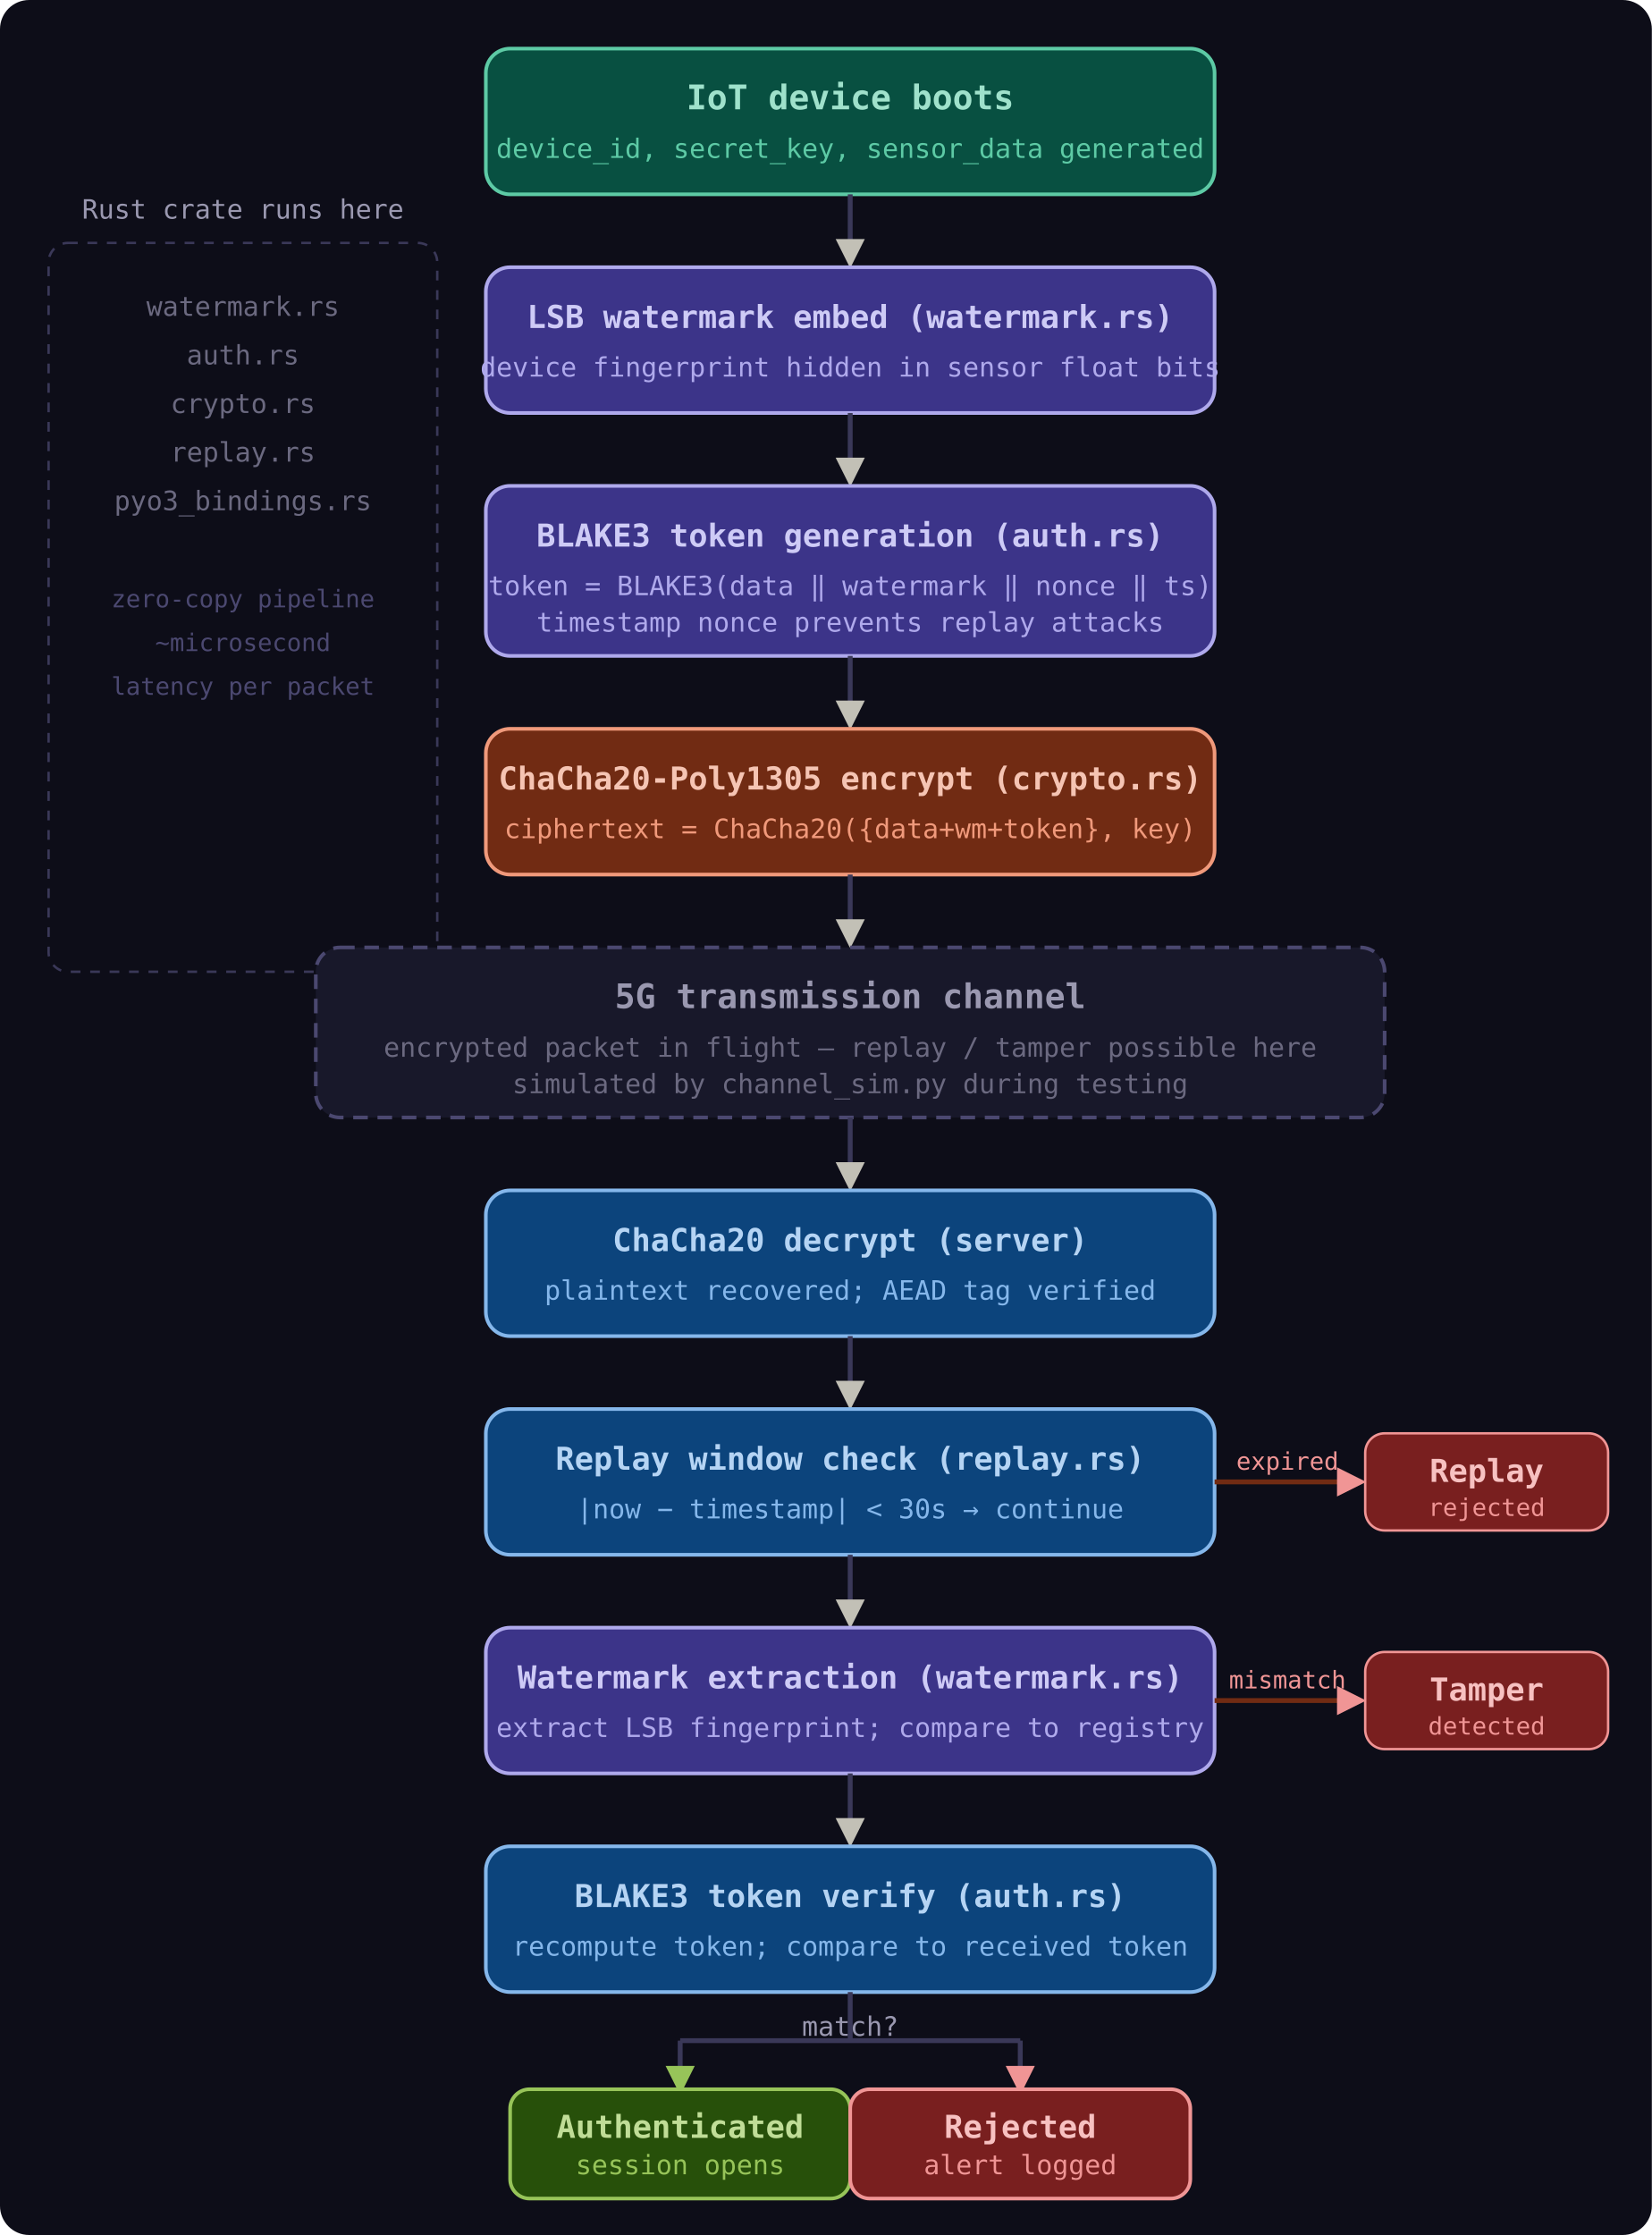
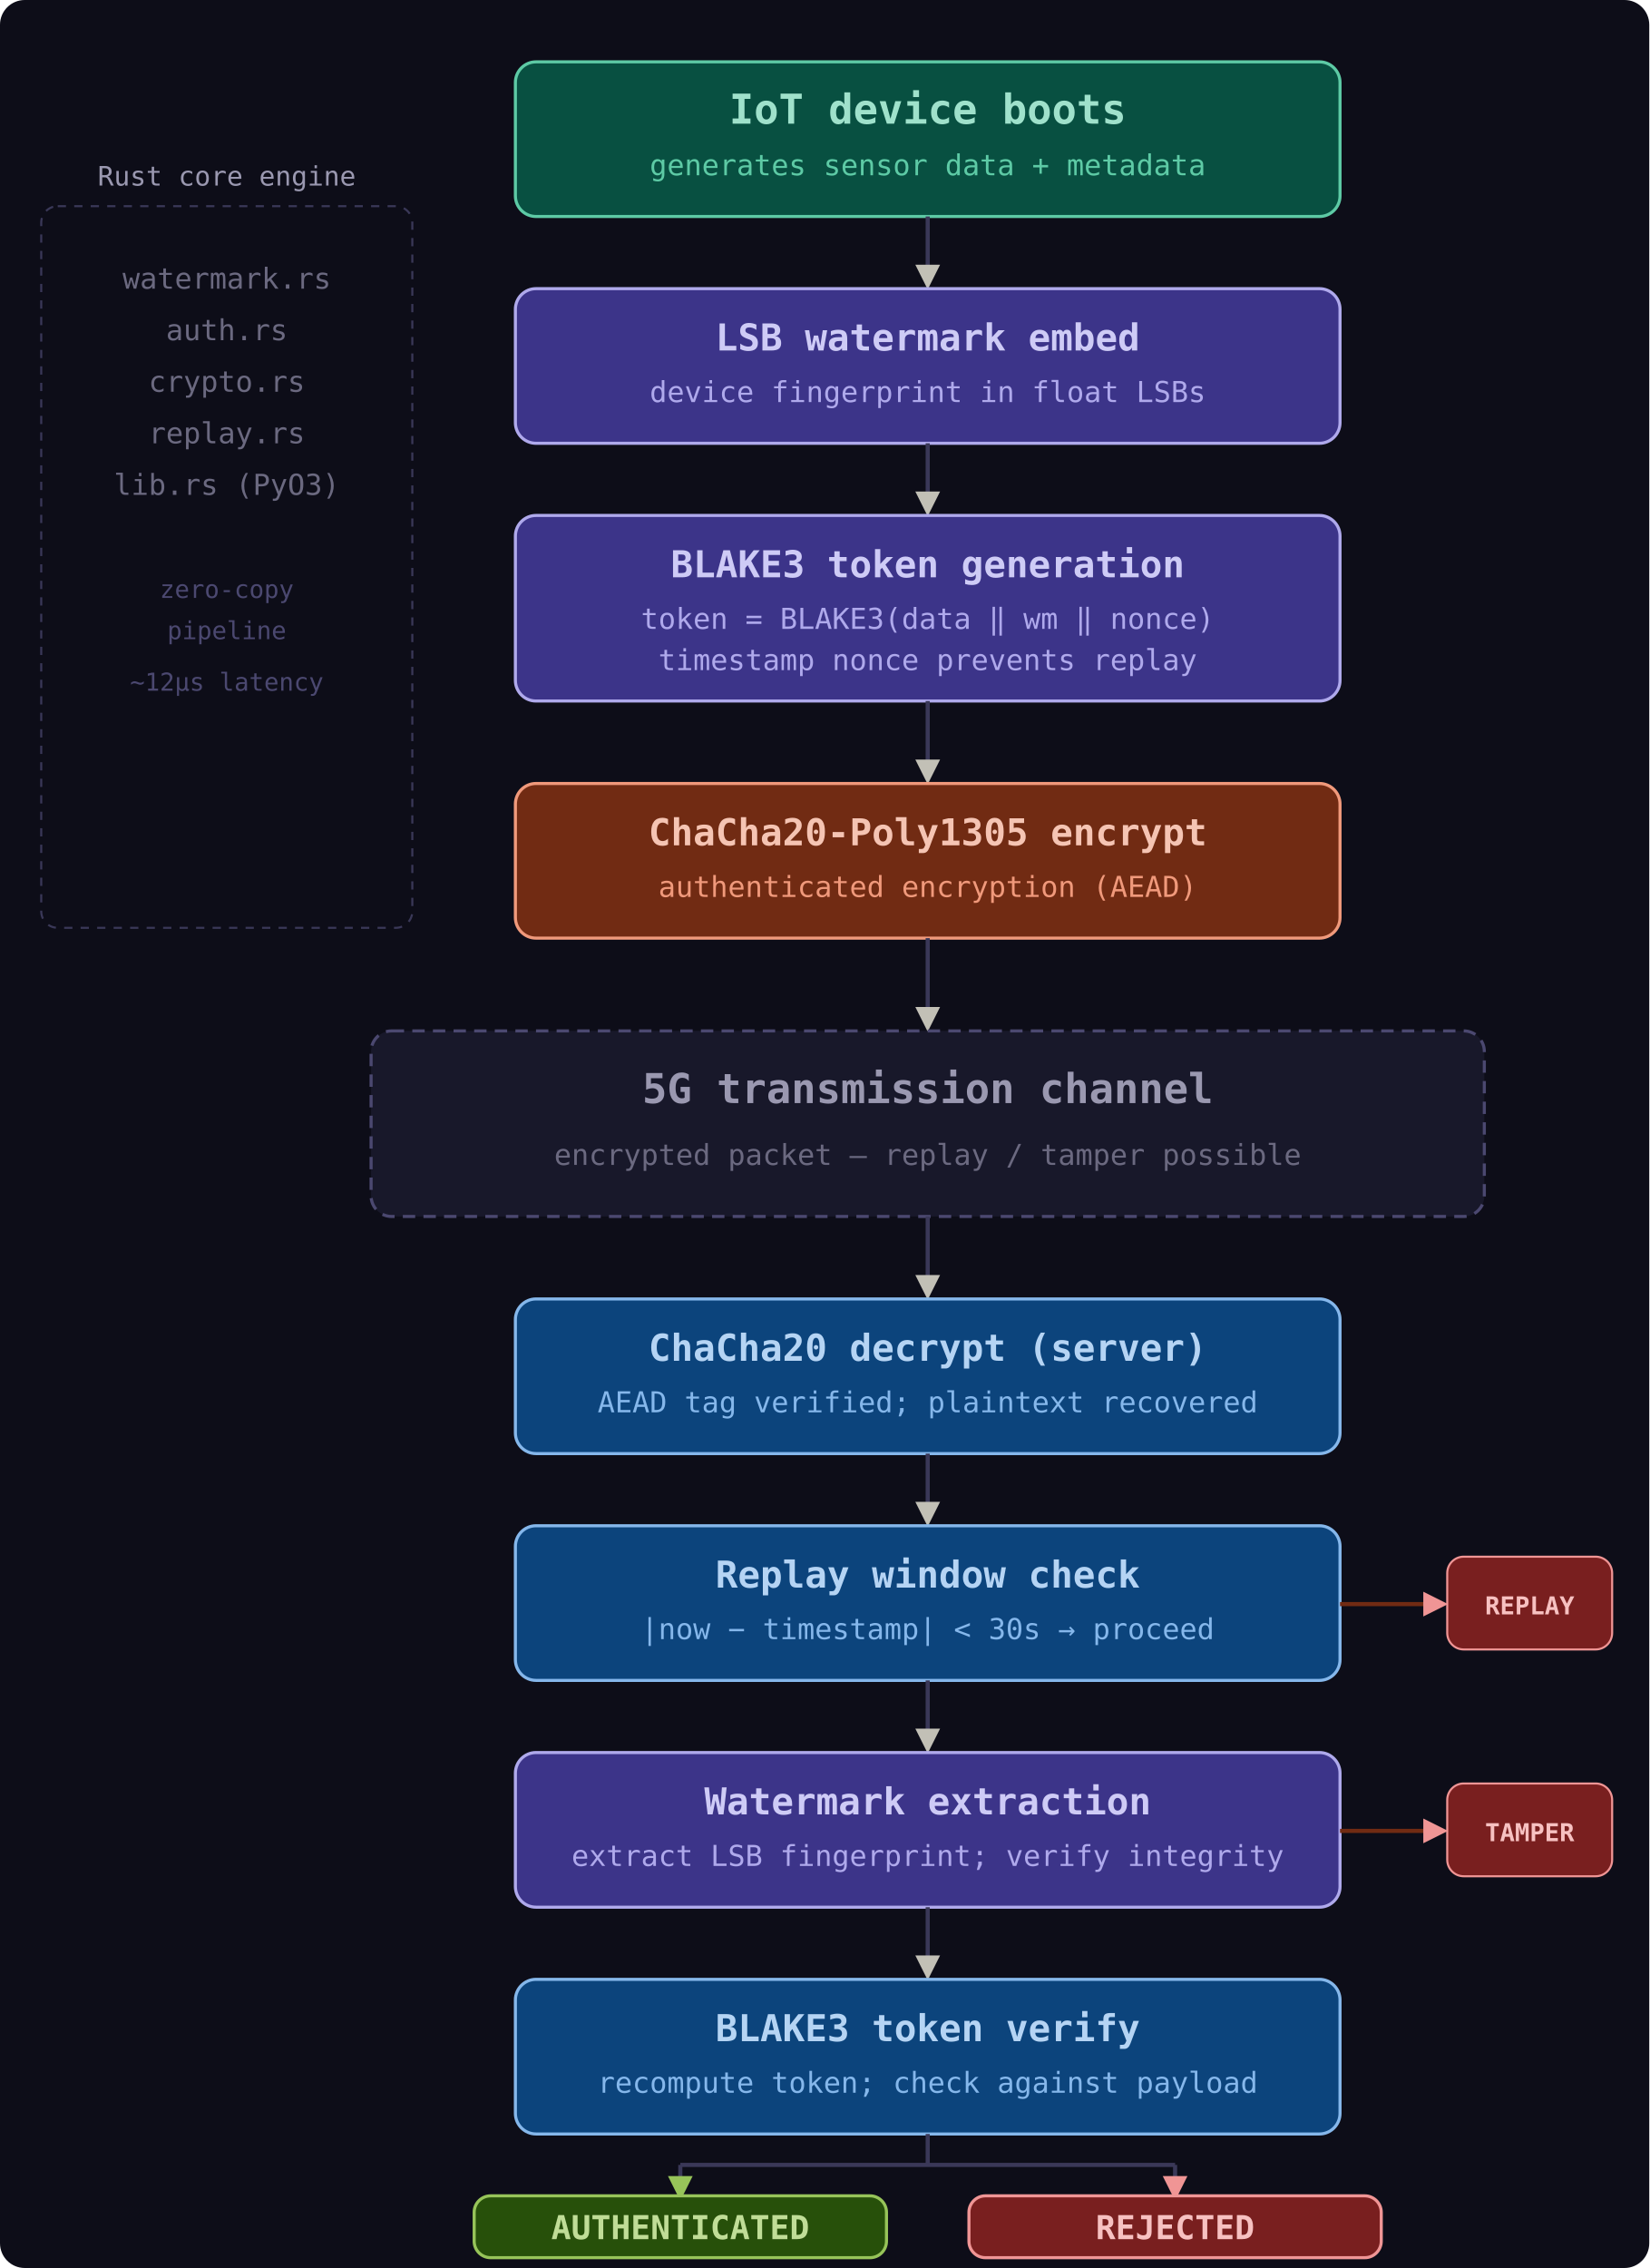
- <svg xmlns="http://www.w3.org/2000/svg" width="680" height="920" viewBox="0 0 680 920" role="img">
+ <svg xmlns="http://www.w3.org/2000/svg" width="800" height="1100" viewBox="0 0 800 1100" role="img">
  <defs>
    <marker id="arrowhead" viewBox="0 0 10 10" refX="8" refY="5" markerWidth="6" markerHeight="6" orient="auto">
      <path d="M 0 0 L 10 5 L 0 10 z" fill="#C2C0B6" />
    </marker>
    <marker id="arrowhead-red" viewBox="0 0 10 10" refX="8" refY="5" markerWidth="6" markerHeight="6" orient="auto">
      <path d="M 0 0 L 10 5 L 0 10 z" fill="#F09595" />
    </marker>
    <marker id="arrowhead-green" viewBox="0 0 10 10" refX="8" refY="5" markerWidth="6" markerHeight="6" orient="auto">
      <path d="M 0 0 L 10 5 L 0 10 z" fill="#97C459" />
    </marker>
  </defs>
-   <rect width="680" height="920" fill="#0D0D18" rx="12" />
-   <rect x="20" y="100" width="160" height="300" rx="8" fill="none" stroke="#3A3858" stroke-width="1" stroke-dasharray="4,4" />
-   <text x="100" y="90" text-anchor="middle" fill="#9A98B0" font-family="JetBrains Mono, monospace" font-size="11">Rust crate runs here</text>
-   <g font-family="JetBrains Mono, monospace" font-size="11" fill="#6B6980" text-anchor="middle">
-     <text x="100" y="130">watermark.rs</text>
-     <text x="100" y="150">auth.rs</text>
-     <text x="100" y="170">crypto.rs</text>
-     <text x="100" y="190">replay.rs</text>
-     <text x="100" y="210">pyo3_bindings.rs</text>
-     <text x="100" y="250" fill="#4B4870" font-size="10">zero-copy pipeline</text>
-     <text x="100" y="268" fill="#4B4870" font-size="10">~microsecond</text>
-     <text x="100" y="286" fill="#4B4870" font-size="10">latency per packet</text>
+   <rect width="800" height="1100" fill="#0D0D18" rx="12" />
+   <rect x="20" y="100" width="180" height="350" rx="8" fill="none" stroke="#3A3858" stroke-width="1" stroke-dasharray="4,4" />
+   <text x="110" y="90" text-anchor="middle" fill="#9A98B0" font-family="JetBrains Mono, monospace" font-size="13">Rust core engine</text>
+   <g font-family="JetBrains Mono, monospace" font-size="14" fill="#6B6980" text-anchor="middle">
+     <text x="110" y="140">watermark.rs</text>
+     <text x="110" y="165">auth.rs</text>
+     <text x="110" y="190">crypto.rs</text>
+     <text x="110" y="215">replay.rs</text>
+     <text x="110" y="240">lib.rs (PyO3)</text>
+     <text x="110" y="290" fill="#4B4870" font-size="12">zero-copy</text>
+     <text x="110" y="310" fill="#4B4870" font-size="12">pipeline</text>
+     <text x="110" y="335" fill="#4B4870" font-size="12">~12µs latency</text>
  </g>
-   <rect x="200" y="20" width="300" height="60" rx="10" fill="#085041" stroke="#5DCAA5" stroke-width="1.5" />
-   <text x="350" y="45" text-anchor="middle" fill="#9FE1CB" font-family="JetBrains Mono, monospace" font-size="14" font-weight="600">IoT device boots</text>
-   <text x="350" y="65" text-anchor="middle" fill="#5DCAA5" font-family="JetBrains Mono, monospace" font-size="11">device_id, secret_key, sensor_data generated</text>
-   <line x1="350" y1="80" x2="350" y2="108" stroke="#3A3858" stroke-width="2" marker-end="url(#arrowhead)" />
-   <rect x="200" y="110" width="300" height="60" rx="10" fill="#3C3489" stroke="#AFA9EC" stroke-width="1.5" />
-   <text x="350" y="135" text-anchor="middle" fill="#CECBF6" font-family="JetBrains Mono, monospace" font-size="13" font-weight="600">LSB watermark embed (watermark.rs)</text>
-   <text x="350" y="155" text-anchor="middle" fill="#AFA9EC" font-family="JetBrains Mono, monospace" font-size="11">device fingerprint hidden in sensor float bits</text>
-   <line x1="350" y1="170" x2="350" y2="198" stroke="#3A3858" stroke-width="2" marker-end="url(#arrowhead)" />
-   <rect x="200" y="200" width="300" height="70" rx="10" fill="#3C3489" stroke="#AFA9EC" stroke-width="1.5" />
-   <text x="350" y="225" text-anchor="middle" fill="#CECBF6" font-family="JetBrains Mono, monospace" font-size="13" font-weight="600">BLAKE3 token generation (auth.rs)</text>
-   <text x="350" y="245" text-anchor="middle" fill="#AFA9EC" font-family="JetBrains Mono, monospace" font-size="11">token = BLAKE3(data ‖ watermark ‖ nonce ‖ ts)</text>
-   <text x="350" y="260" text-anchor="middle" fill="#AFA9EC" font-family="JetBrains Mono, monospace" font-size="11">timestamp nonce prevents replay attacks</text>
-   <line x1="350" y1="270" x2="350" y2="298" stroke="#3A3858" stroke-width="2" marker-end="url(#arrowhead)" />
-   <rect x="200" y="300" width="300" height="60" rx="10" fill="#712B13" stroke="#F0997B" stroke-width="1.5" />
-   <text x="350" y="325" text-anchor="middle" fill="#F5C4B3" font-family="JetBrains Mono, monospace" font-size="13" font-weight="600">ChaCha20-Poly1305 encrypt (crypto.rs)</text>
-   <text x="350" y="345" text-anchor="middle" fill="#F0997B" font-family="JetBrains Mono, monospace" font-size="11">ciphertext = ChaCha20({data+wm+token}, key)</text>
-   <line x1="350" y1="360" x2="350" y2="388" stroke="#3A3858" stroke-width="2" marker-end="url(#arrowhead)" />
-   <rect x="130" y="390" width="440" height="70" rx="10" fill="#18182A" stroke="#4B4870" stroke-width="1.5" stroke-dasharray="6,4" />
-   <text x="350" y="415" text-anchor="middle" fill="#9A98B0" font-family="JetBrains Mono, monospace" font-size="14" font-weight="600">5G transmission channel</text>
-   <text x="350" y="435" text-anchor="middle" fill="#6B6980" font-family="JetBrains Mono, monospace" font-size="11">encrypted packet in flight — replay / tamper possible here</text>
-   <text x="350" y="450" text-anchor="middle" fill="#6B6980" font-family="JetBrains Mono, monospace" font-size="11">simulated by channel_sim.py during testing</text>
-   <line x1="350" y1="460" x2="350" y2="488" stroke="#3A3858" stroke-width="2" marker-end="url(#arrowhead)" />
-   <rect x="200" y="490" width="300" height="60" rx="10" fill="#0C447C" stroke="#85B7EB" stroke-width="1.5" />
-   <text x="350" y="515" text-anchor="middle" fill="#B5D4F4" font-family="JetBrains Mono, monospace" font-size="13" font-weight="600">ChaCha20 decrypt (server)</text>
-   <text x="350" y="535" text-anchor="middle" fill="#85B7EB" font-family="JetBrains Mono, monospace" font-size="11">plaintext recovered; AEAD tag verified</text>
-   <line x1="350" y1="550" x2="350" y2="578" stroke="#3A3858" stroke-width="2" marker-end="url(#arrowhead)" />
-   <rect x="200" y="580" width="300" height="60" rx="10" fill="#0C447C" stroke="#85B7EB" stroke-width="1.5" />
-   <text x="350" y="605" text-anchor="middle" fill="#B5D4F4" font-family="JetBrains Mono, monospace" font-size="13" font-weight="600">Replay window check (replay.rs)</text>
-   <text x="350" y="625" text-anchor="middle" fill="#85B7EB" font-family="JetBrains Mono, monospace" font-size="11">|now − timestamp| &lt; 30s → continue</text>
-   <line x1="500" y1="610" x2="560" y2="610" stroke="#712B13" stroke-width="2" marker-end="url(#arrowhead-red)" />
-   <text x="530" y="605" text-anchor="middle" fill="#F09595" font-family="JetBrains Mono, monospace" font-size="10">expired</text>
-   <rect x="562" y="590" width="100" height="40" rx="8" fill="#791F1F" stroke="#F09595" stroke-width="1" />
-   <text x="612" y="610" text-anchor="middle" fill="#F7C1C1" font-family="JetBrains Mono, monospace" font-size="13" font-weight="600">Replay</text>
-   <text x="612" y="624" text-anchor="middle" fill="#F09595" font-family="JetBrains Mono, monospace" font-size="10">rejected</text>
-   <line x1="350" y1="640" x2="350" y2="668" stroke="#3A3858" stroke-width="2" marker-end="url(#arrowhead)" />
-   <rect x="200" y="670" width="300" height="60" rx="10" fill="#3C3489" stroke="#AFA9EC" stroke-width="1.5" />
-   <text x="350" y="695" text-anchor="middle" fill="#CECBF6" font-family="JetBrains Mono, monospace" font-size="13" font-weight="600">Watermark extraction (watermark.rs)</text>
-   <text x="350" y="715" text-anchor="middle" fill="#AFA9EC" font-family="JetBrains Mono, monospace" font-size="11">extract LSB fingerprint; compare to registry</text>
-   <line x1="500" y1="700" x2="560" y2="700" stroke="#712B13" stroke-width="2" marker-end="url(#arrowhead-red)" />
-   <text x="530" y="695" text-anchor="middle" fill="#F09595" font-family="JetBrains Mono, monospace" font-size="10">mismatch</text>
-   <rect x="562" y="680" width="100" height="40" rx="8" fill="#791F1F" stroke="#F09595" stroke-width="1" />
-   <text x="612" y="700" text-anchor="middle" fill="#F7C1C1" font-family="JetBrains Mono, monospace" font-size="13" font-weight="600">Tamper</text>
-   <text x="612" y="714" text-anchor="middle" fill="#F09595" font-family="JetBrains Mono, monospace" font-size="10">detected</text>
-   <line x1="350" y1="730" x2="350" y2="758" stroke="#3A3858" stroke-width="2" marker-end="url(#arrowhead)" />
-   <rect x="200" y="760" width="300" height="60" rx="10" fill="#0C447C" stroke="#85B7EB" stroke-width="1.5" />
-   <text x="350" y="785" text-anchor="middle" fill="#B5D4F4" font-family="JetBrains Mono, monospace" font-size="13" font-weight="600">BLAKE3 token verify (auth.rs)</text>
-   <text x="350" y="805" text-anchor="middle" fill="#85B7EB" font-family="JetBrains Mono, monospace" font-size="11">recompute token; compare to received token</text>
-   <line x1="350" y1="820" x2="350" y2="840" stroke="#3A3858" stroke-width="2" />
-   <line x1="280" y1="840" x2="420" y2="840" stroke="#3A3858" stroke-width="2" />
-   <line x1="280" y1="840" x2="280" y2="860" stroke="#3A3858" stroke-width="2" marker-end="url(#arrowhead-green)" />
-   <line x1="420" y1="840" x2="420" y2="860" stroke="#3A3858" stroke-width="2" marker-end="url(#arrowhead-red)" />
-   <text x="350" y="838" text-anchor="middle" fill="#9A98B0" font-family="JetBrains Mono, monospace" font-size="11">match?</text>
-   <rect x="210" y="860" width="140" height="45" rx="8" fill="#27500A" stroke="#97C459" stroke-width="1.5" />
-   <text x="280" y="880" text-anchor="middle" fill="#C0DD97" font-family="JetBrains Mono, monospace" font-size="13" font-weight="700">Authenticated</text>
-   <text x="280" y="895" text-anchor="middle" fill="#97C459" font-family="JetBrains Mono, monospace" font-size="11">session opens</text>
-   <rect x="350" y="860" width="140" height="45" rx="8" fill="#791F1F" stroke="#F09595" stroke-width="1.5" />
-   <text x="420" y="880" text-anchor="middle" fill="#F7C1C1" font-family="JetBrains Mono, monospace" font-size="13" font-weight="700">Rejected</text>
-   <text x="420" y="895" text-anchor="middle" fill="#F09595" font-family="JetBrains Mono, monospace" font-size="11">alert logged</text>
+   <rect x="250" y="30" width="400" height="75" rx="10" fill="#085041" stroke="#5DCAA5" stroke-width="1.5" />
+   <text x="450" y="60" text-anchor="middle" fill="#9FE1CB" font-family="JetBrains Mono, monospace" font-size="20" font-weight="600">IoT device boots</text>
+   <text x="450" y="85" text-anchor="middle" fill="#5DCAA5" font-family="JetBrains Mono, monospace" font-size="14">generates sensor data + metadata</text>
+   <line x1="450" y1="105" x2="450" y2="138" stroke="#3A3858" stroke-width="2" marker-end="url(#arrowhead)" />
+   <rect x="250" y="140" width="400" height="75" rx="10" fill="#3C3489" stroke="#AFA9EC" stroke-width="1.5" />
+   <text x="450" y="170" text-anchor="middle" fill="#CECBF6" font-family="JetBrains Mono, monospace" font-size="18" font-weight="600">LSB watermark embed</text>
+   <text x="450" y="195" text-anchor="middle" fill="#AFA9EC" font-family="JetBrains Mono, monospace" font-size="14">device fingerprint in float LSBs</text>
+   <line x1="450" y1="215" x2="450" y2="248" stroke="#3A3858" stroke-width="2" marker-end="url(#arrowhead)" />
+   <rect x="250" y="250" width="400" height="90" rx="10" fill="#3C3489" stroke="#AFA9EC" stroke-width="1.5" />
+   <text x="450" y="280" text-anchor="middle" fill="#CECBF6" font-family="JetBrains Mono, monospace" font-size="18" font-weight="600">BLAKE3 token generation</text>
+   <text x="450" y="305" text-anchor="middle" fill="#AFA9EC" font-family="JetBrains Mono, monospace" font-size="14">token = BLAKE3(data ‖ wm ‖ nonce)</text>
+   <text x="450" y="325" text-anchor="middle" fill="#AFA9EC" font-family="JetBrains Mono, monospace" font-size="14">timestamp nonce prevents replay</text>
+   <line x1="450" y1="340" x2="450" y2="378" stroke="#3A3858" stroke-width="2" marker-end="url(#arrowhead)" />
+   <rect x="250" y="380" width="400" height="75" rx="10" fill="#712B13" stroke="#F0997B" stroke-width="1.5" />
+   <text x="450" y="410" text-anchor="middle" fill="#F5C4B3" font-family="JetBrains Mono, monospace" font-size="18" font-weight="600">ChaCha20-Poly1305 encrypt</text>
+   <text x="450" y="435" text-anchor="middle" fill="#F0997B" font-family="JetBrains Mono, monospace" font-size="14">authenticated encryption (AEAD)</text>
+   <line x1="450" y1="455" x2="450" y2="498" stroke="#3A3858" stroke-width="2" marker-end="url(#arrowhead)" />
+   <rect x="180" y="500" width="540" height="90" rx="10" fill="#18182A" stroke="#4B4870" stroke-width="1.5" stroke-dasharray="6,4" />
+   <text x="450" y="535" text-anchor="middle" fill="#9A98B0" font-family="JetBrains Mono, monospace" font-size="20" font-weight="600">5G transmission channel</text>
+   <text x="450" y="565" text-anchor="middle" fill="#6B6980" font-family="JetBrains Mono, monospace" font-size="14">encrypted packet — replay / tamper possible</text>
+   <line x1="450" y1="590" x2="450" y2="628" stroke="#3A3858" stroke-width="2" marker-end="url(#arrowhead)" />
+   <rect x="250" y="630" width="400" height="75" rx="10" fill="#0C447C" stroke="#85B7EB" stroke-width="1.5" />
+   <text x="450" y="660" text-anchor="middle" fill="#B5D4F4" font-family="JetBrains Mono, monospace" font-size="18" font-weight="600">ChaCha20 decrypt (server)</text>
+   <text x="450" y="685" text-anchor="middle" fill="#85B7EB" font-family="JetBrains Mono, monospace" font-size="14">AEAD tag verified; plaintext recovered</text>
+   <line x1="450" y1="705" x2="450" y2="738" stroke="#3A3858" stroke-width="2" marker-end="url(#arrowhead)" />
+   <rect x="250" y="740" width="400" height="75" rx="10" fill="#0C447C" stroke="#85B7EB" stroke-width="1.5" />
+   <text x="450" y="770" text-anchor="middle" fill="#B5D4F4" font-family="JetBrains Mono, monospace" font-size="18" font-weight="600">Replay window check</text>
+   <text x="450" y="795" text-anchor="middle" fill="#85B7EB" font-family="JetBrains Mono, monospace" font-size="14">|now − timestamp| &lt; 30s → proceed</text>
+   <line x1="650" y1="778" x2="700" y2="778" stroke="#712B13" stroke-width="2" marker-end="url(#arrowhead-red)" />
+   <rect x="702" y="755" width="80" height="45" rx="8" fill="#791F1F" stroke="#F09595" stroke-width="1" />
+   <text x="742" y="783" text-anchor="middle" fill="#F7C1C1" font-family="JetBrains Mono, monospace" font-size="12" font-weight="600">REPLAY</text>
+   <line x1="450" y1="815" x2="450" y2="848" stroke="#3A3858" stroke-width="2" marker-end="url(#arrowhead)" />
+   <rect x="250" y="850" width="400" height="75" rx="10" fill="#3C3489" stroke="#AFA9EC" stroke-width="1.5" />
+   <text x="450" y="880" text-anchor="middle" fill="#CECBF6" font-family="JetBrains Mono, monospace" font-size="18" font-weight="600">Watermark extraction</text>
+   <text x="450" y="905" text-anchor="middle" fill="#AFA9EC" font-family="JetBrains Mono, monospace" font-size="14">extract LSB fingerprint; verify integrity</text>
+   <line x1="650" y1="888" x2="700" y2="888" stroke="#712B13" stroke-width="2" marker-end="url(#arrowhead-red)" />
+   <rect x="702" y="865" width="80" height="45" rx="8" fill="#791F1F" stroke="#F09595" stroke-width="1" />
+   <text x="742" y="893" text-anchor="middle" fill="#F7C1C1" font-family="JetBrains Mono, monospace" font-size="12" font-weight="600">TAMPER</text>
+   <line x1="450" y1="925" x2="450" y2="958" stroke="#3A3858" stroke-width="2" marker-end="url(#arrowhead)" />
+   <rect x="250" y="960" width="400" height="75" rx="10" fill="#0C447C" stroke="#85B7EB" stroke-width="1.5" />
+   <text x="450" y="990" text-anchor="middle" fill="#B5D4F4" font-family="JetBrains Mono, monospace" font-size="18" font-weight="600">BLAKE3 token verify</text>
+   <text x="450" y="1015" text-anchor="middle" fill="#85B7EB" font-family="JetBrains Mono, monospace" font-size="14">recompute token; check against payload</text>
+   <line x1="450" y1="1035" x2="450" y2="1050" stroke="#3A3858" stroke-width="2" />
+   <line x1="330" y1="1050" x2="570" y2="1050" stroke="#3A3858" stroke-width="2" />
+   <line x1="330" y1="1050" x2="330" y2="1065" stroke="#3A3858" stroke-width="2" marker-end="url(#arrowhead-green)" />
+   <line x1="570" y1="1050" x2="570" y2="1065" stroke="#3A3858" stroke-width="2" marker-end="url(#arrowhead-red)" />
+   <rect x="230" y="1065" width="200" height="30" rx="8" fill="#27500A" stroke="#97C459" stroke-width="1.5" />
+   <text x="330" y="1086" text-anchor="middle" fill="#C0DD97" font-family="JetBrains Mono, monospace" font-size="16" font-weight="700">AUTHENTICATED</text>
+   <rect x="470" y="1065" width="200" height="30" rx="8" fill="#791F1F" stroke="#F09595" stroke-width="1.5" />
+   <text x="570" y="1086" text-anchor="middle" fill="#F7C1C1" font-family="JetBrains Mono, monospace" font-size="16" font-weight="700">REJECTED</text>
</svg>
